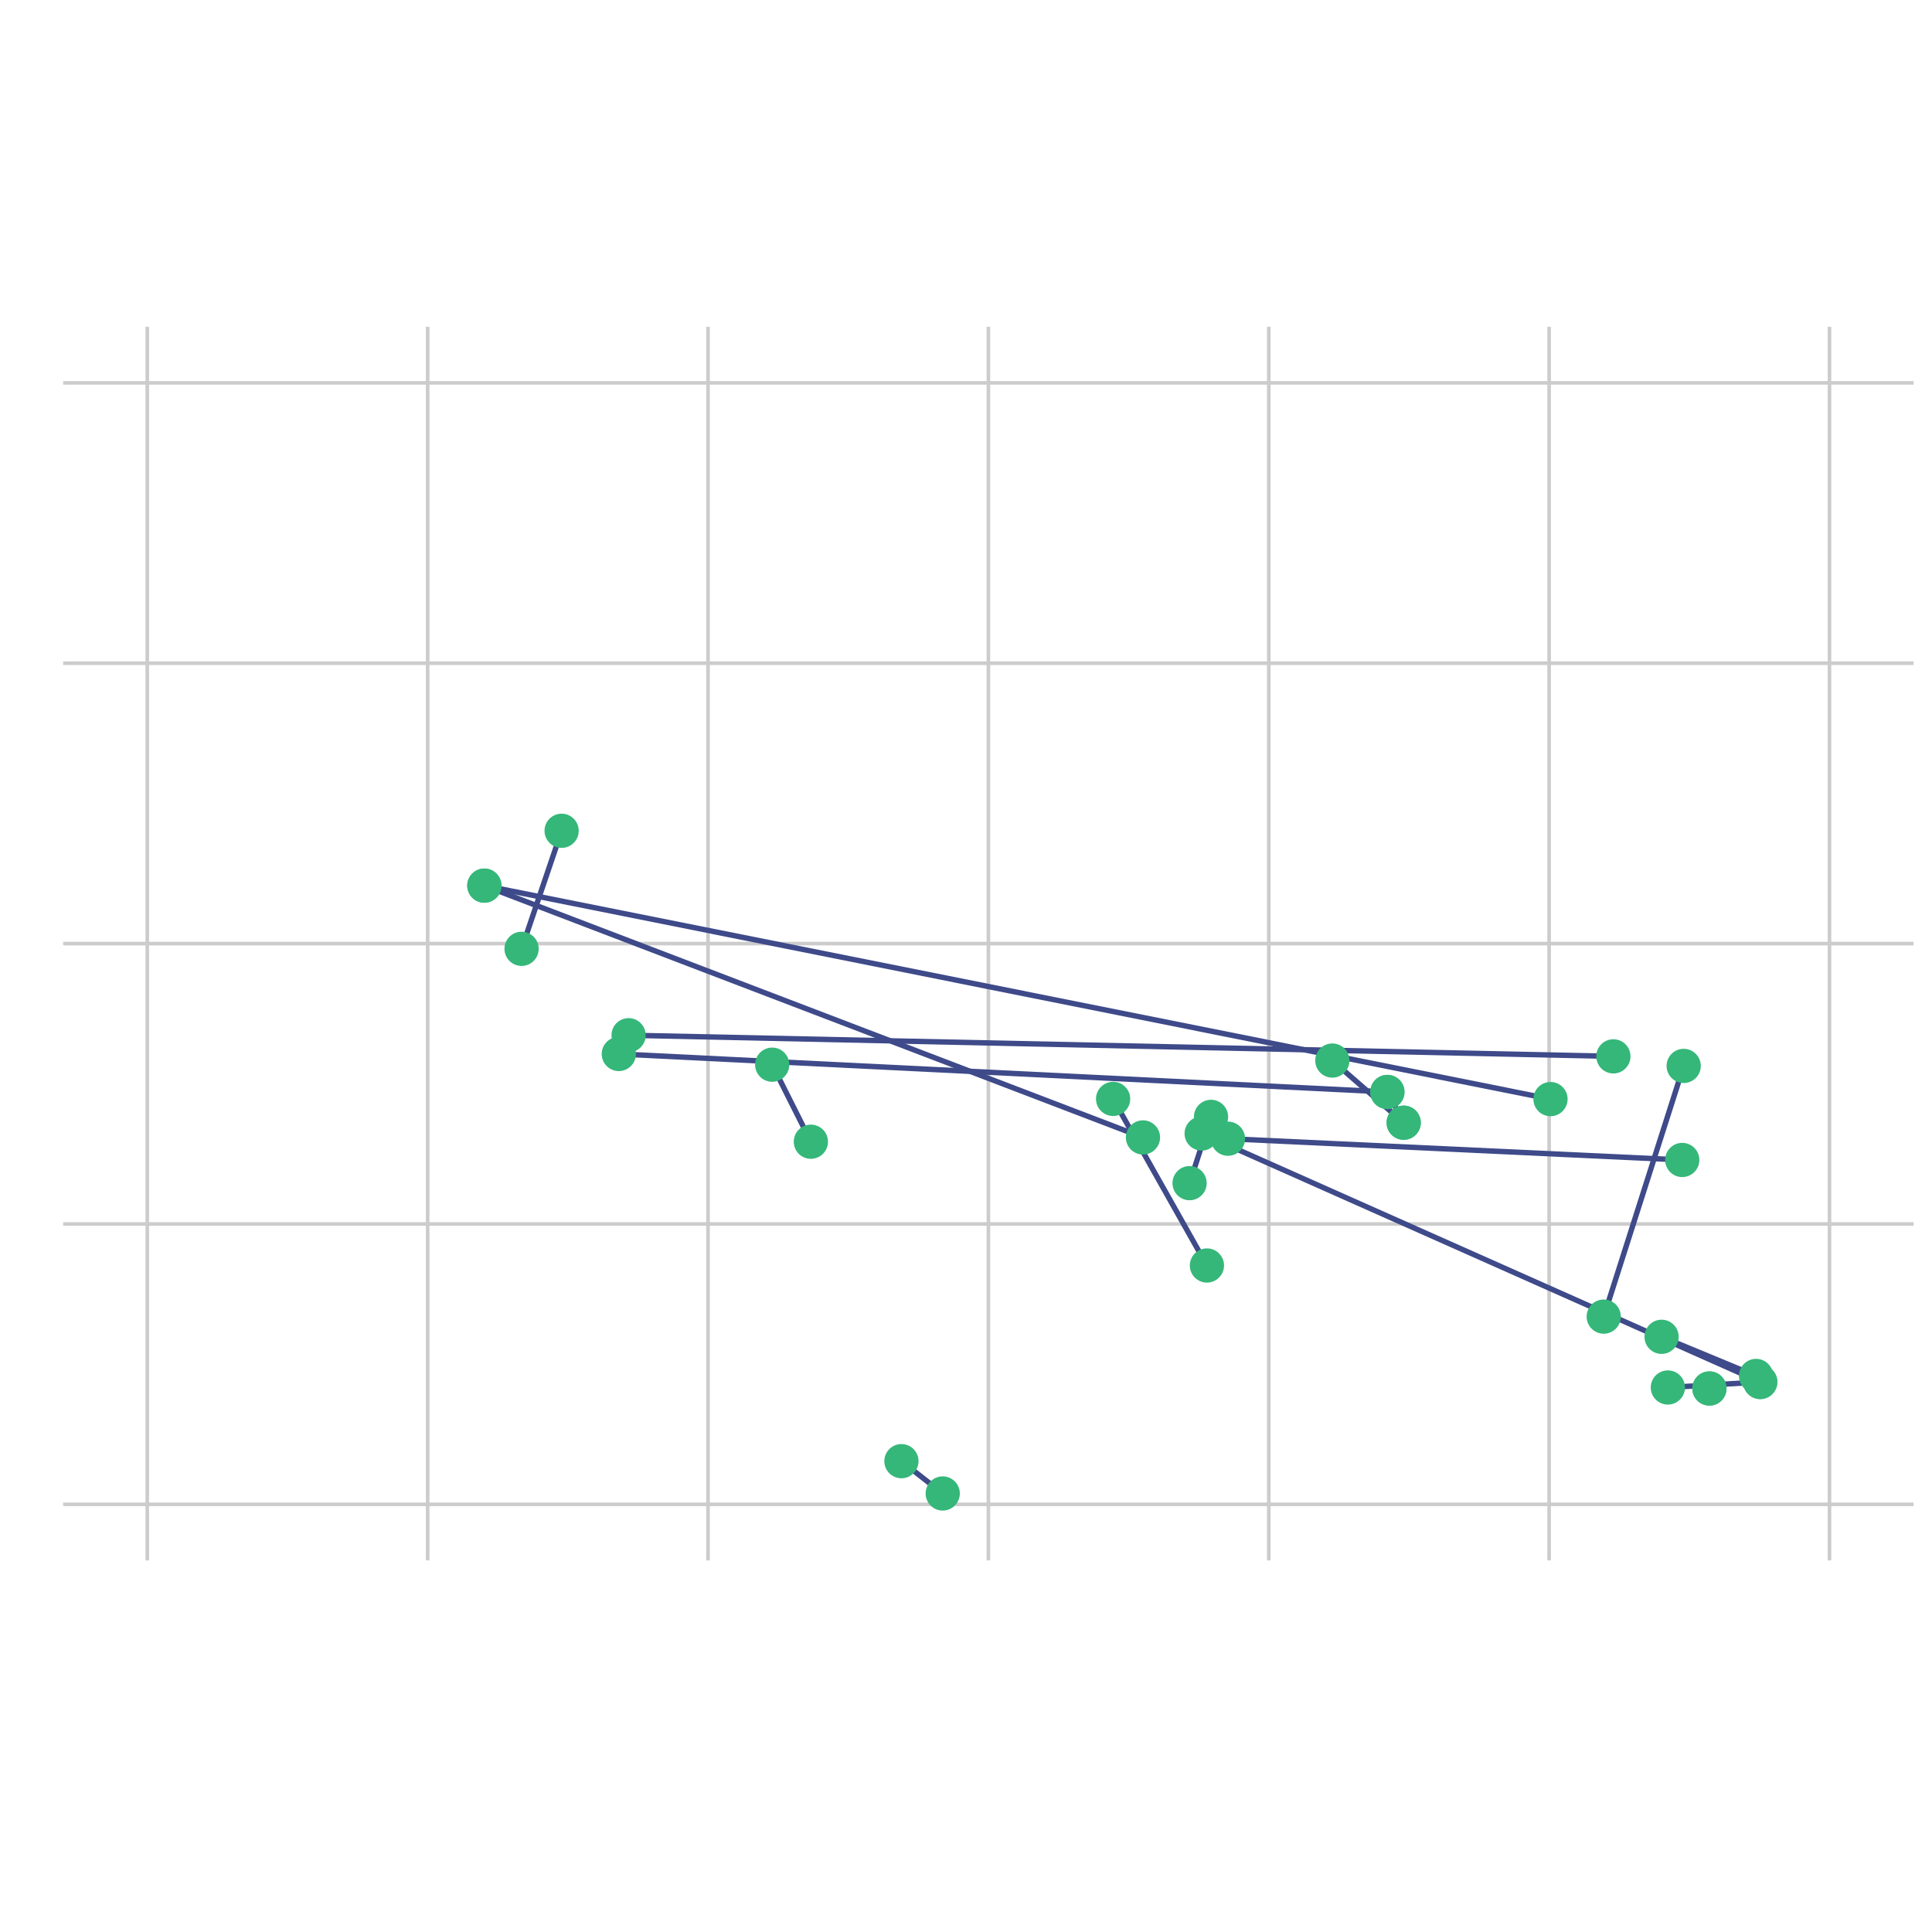
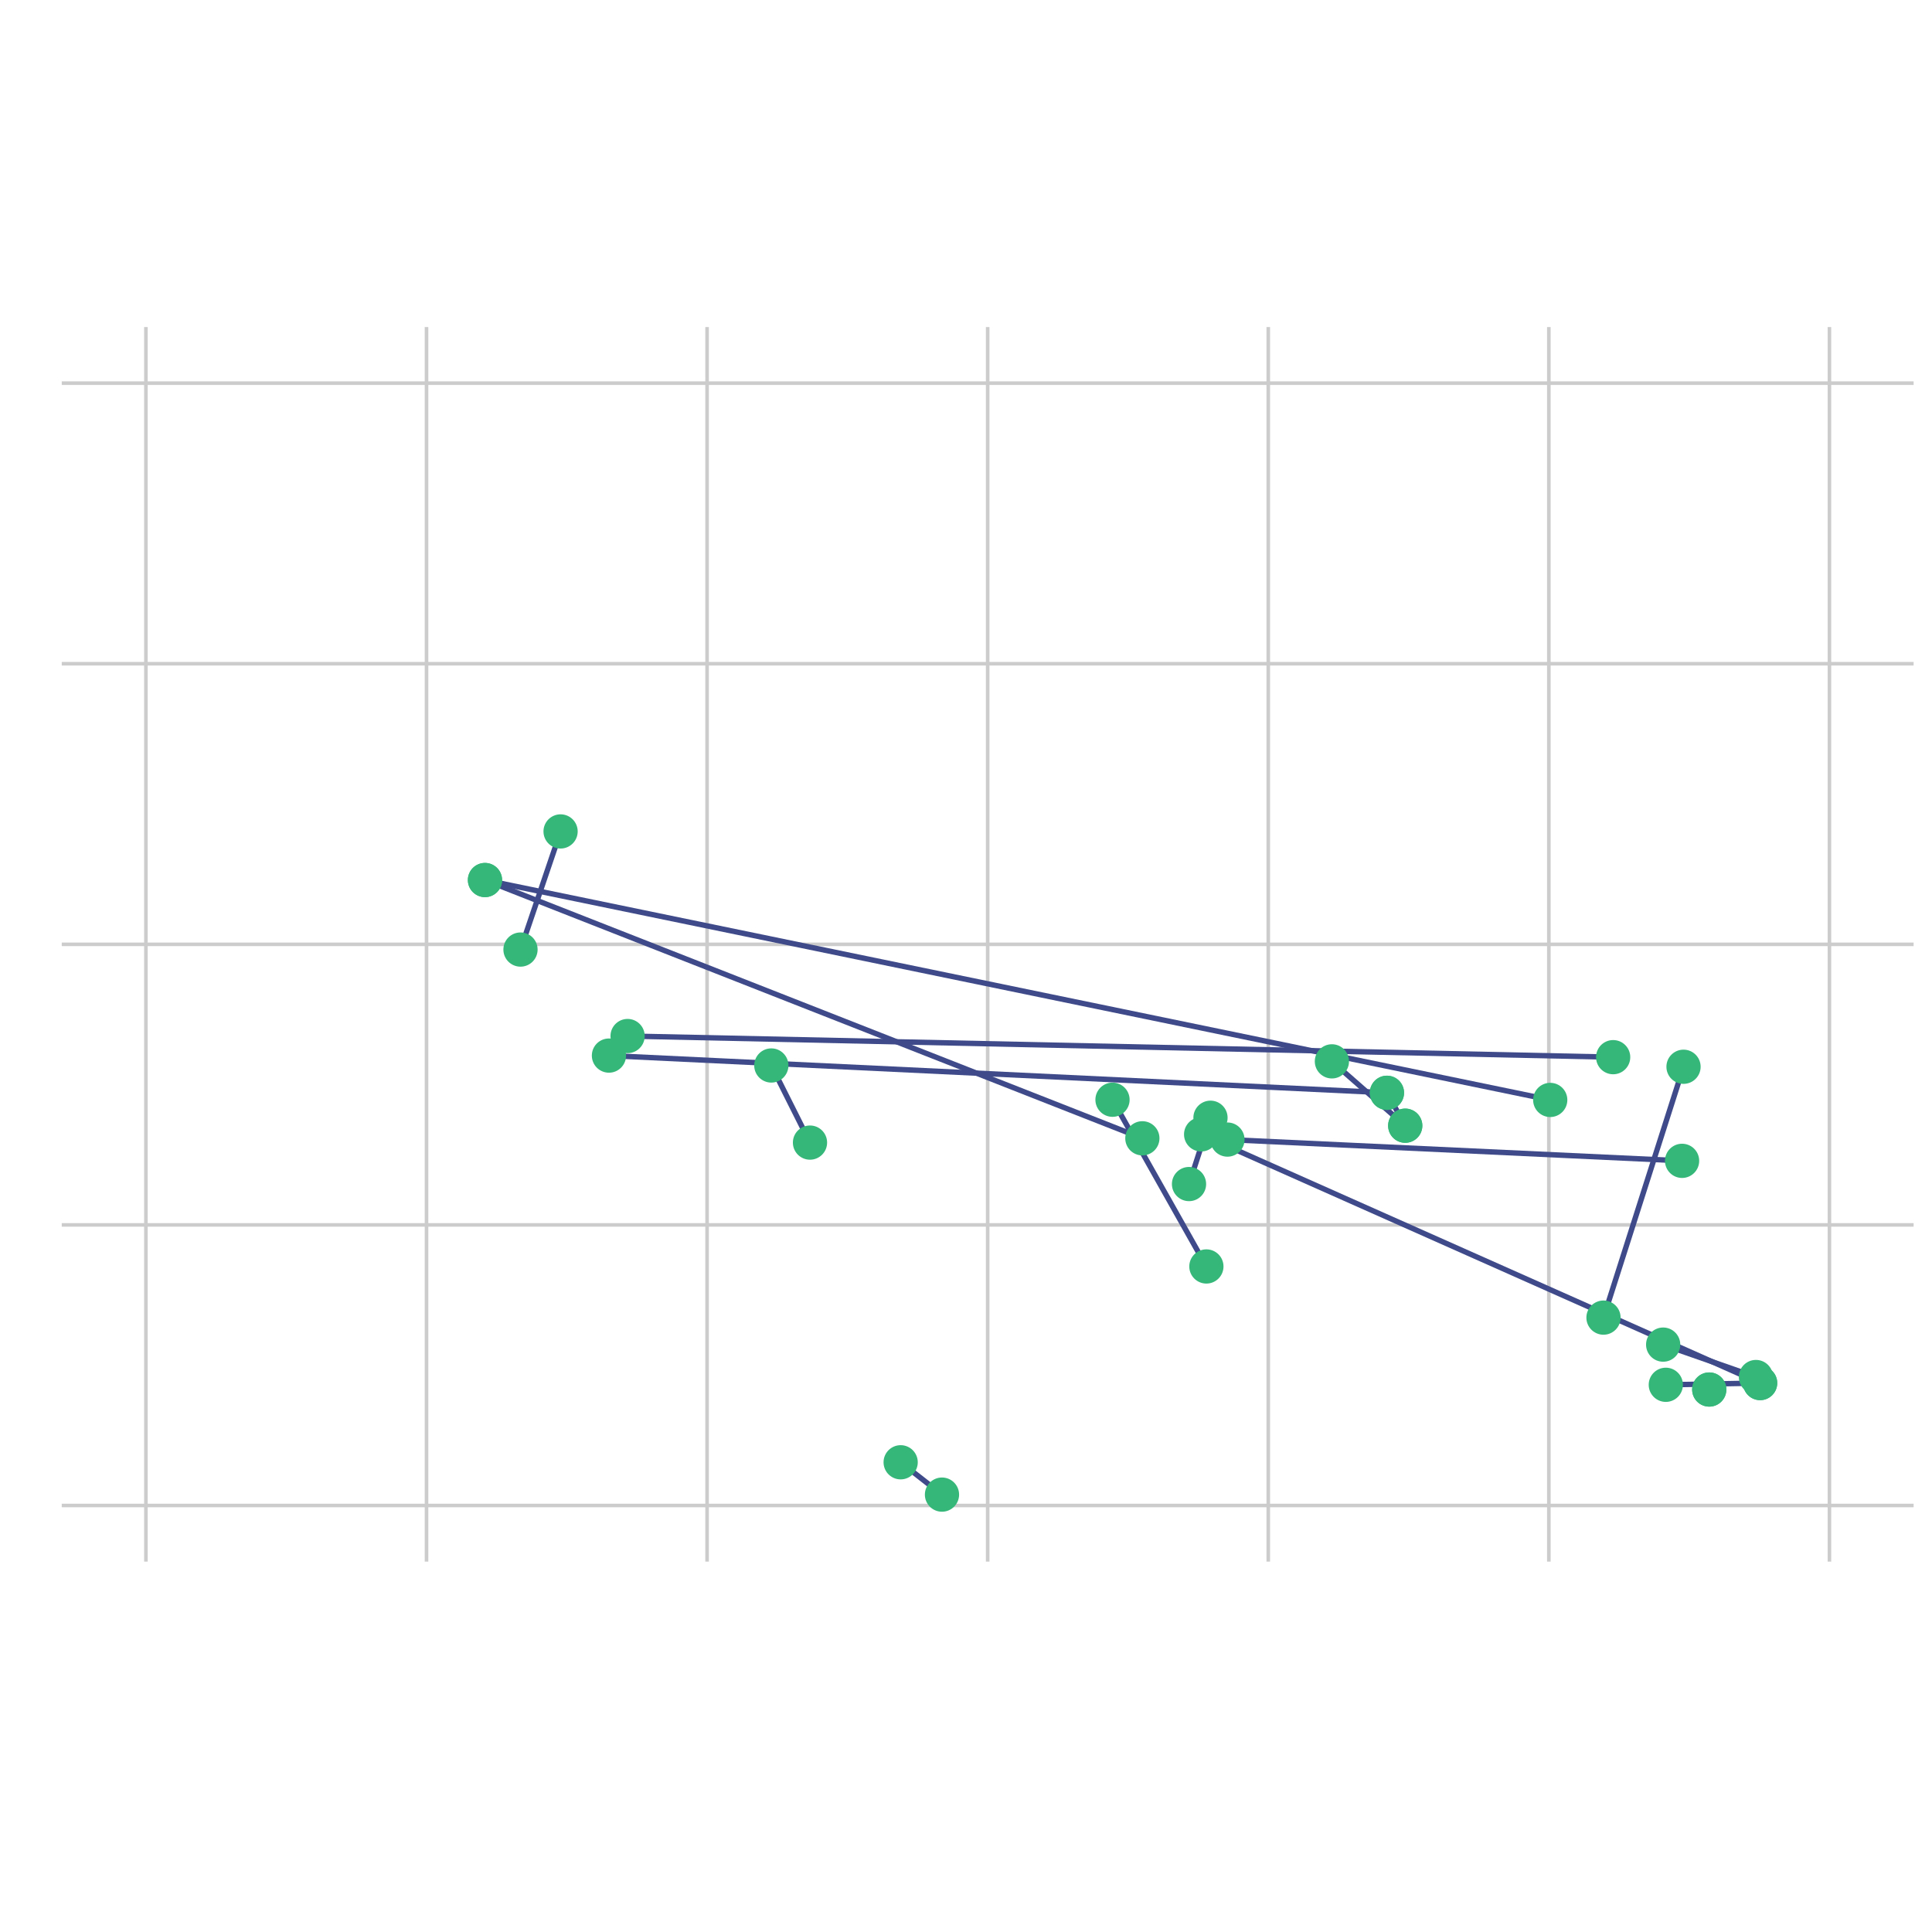
<svg xmlns="http://www.w3.org/2000/svg" viewBox="0 0 576.00 576.00">
  <defs>
    <style type="text/css">
-     line, polyline, path, rect, circle {
+     line, polyline, polygon, path, rect, circle {
      fill: none;
      stroke: #000000;
      stroke-linecap: round;
      stroke-linejoin: round;
      stroke-miterlimit: 10.00;
    }
  </style>
  </defs>
  <rect width="100%" height="100%" style="stroke: none; fill: #FFFFFF;" />
  <defs>
-     <clipPath id="cpMHw1NzZ8NDg0LjA1Mnw5MS45NDc4">
-       <rect x="0.00" y="91.95" width="576.00" height="392.10" />
+     <clipPath id="cpMC4wMHw1NzYuMDB8NDgzLjk4fDkyLjAy">
+       <rect x="0.00" y="92.02" width="576.00" height="391.96" />
    </clipPath>
  </defs>
  <defs>
-     <clipPath id="cpMHw1NzZ8NTc2fDA=">
+     <clipPath id="cpMC4wMHw1NzYuMDB8NTc2LjAwfDAuMDA=">
      <rect x="0.00" y="0.00" width="576.00" height="576.00" />
    </clipPath>
  </defs>
  <defs>
-     <clipPath id="cpMTguODMzOXw1NzAuNTIxfDQ2NS4yMTh8OTcuNDI3Mg==">
-       <rect x="18.83" y="97.43" width="551.69" height="367.79" />
+     <clipPath id="cpMTguNDF8NTcwLjUyfDQ2NS41N3w5Ny41MA==">
+       <rect x="18.41" y="97.50" width="552.11" height="368.08" />
    </clipPath>
  </defs>
-   <line x1="545.44" y1="465.22" x2="545.44" y2="97.43" style="stroke-width: 1.07; stroke: #CCCCCC; stroke-linecap: butt;" clip-path="url(#cpMTguODMzOXw1NzAuNTIxfDQ2NS4yMTh8OTcuNDI3Mg==)" />
-   <line x1="461.85" y1="465.22" x2="461.85" y2="97.43" style="stroke-width: 1.07; stroke: #CCCCCC; stroke-linecap: butt;" clip-path="url(#cpMTguODMzOXw1NzAuNTIxfDQ2NS4yMTh8OTcuNDI3Mg==)" />
-   <line x1="378.27" y1="465.22" x2="378.27" y2="97.43" style="stroke-width: 1.07; stroke: #CCCCCC; stroke-linecap: butt;" clip-path="url(#cpMTguODMzOXw1NzAuNTIxfDQ2NS4yMTh8OTcuNDI3Mg==)" />
-   <line x1="294.68" y1="465.22" x2="294.68" y2="97.43" style="stroke-width: 1.07; stroke: #CCCCCC; stroke-linecap: butt;" clip-path="url(#cpMTguODMzOXw1NzAuNTIxfDQ2NS4yMTh8OTcuNDI3Mg==)" />
-   <line x1="211.09" y1="465.22" x2="211.09" y2="97.43" style="stroke-width: 1.07; stroke: #CCCCCC; stroke-linecap: butt;" clip-path="url(#cpMTguODMzOXw1NzAuNTIxfDQ2NS4yMTh8OTcuNDI3Mg==)" />
-   <line x1="127.50" y1="465.22" x2="127.50" y2="97.43" style="stroke-width: 1.07; stroke: #CCCCCC; stroke-linecap: butt;" clip-path="url(#cpMTguODMzOXw1NzAuNTIxfDQ2NS4yMTh8OTcuNDI3Mg==)" />
-   <line x1="43.91" y1="465.22" x2="43.91" y2="97.43" style="stroke-width: 1.07; stroke: #CCCCCC; stroke-linecap: butt;" clip-path="url(#cpMTguODMzOXw1NzAuNTIxfDQ2NS4yMTh8OTcuNDI3Mg==)" />
-   <line x1="18.83" y1="114.15" x2="570.52" y2="114.15" style="stroke-width: 1.07; stroke: #CCCCCC; stroke-linecap: butt;" clip-path="url(#cpMTguODMzOXw1NzAuNTIxfDQ2NS4yMTh8OTcuNDI3Mg==)" />
-   <line x1="18.83" y1="197.73" x2="570.52" y2="197.73" style="stroke-width: 1.07; stroke: #CCCCCC; stroke-linecap: butt;" clip-path="url(#cpMTguODMzOXw1NzAuNTIxfDQ2NS4yMTh8OTcuNDI3Mg==)" />
-   <line x1="18.83" y1="281.32" x2="570.52" y2="281.32" style="stroke-width: 1.07; stroke: #CCCCCC; stroke-linecap: butt;" clip-path="url(#cpMTguODMzOXw1NzAuNTIxfDQ2NS4yMTh8OTcuNDI3Mg==)" />
-   <line x1="18.83" y1="364.91" x2="570.52" y2="364.91" style="stroke-width: 1.07; stroke: #CCCCCC; stroke-linecap: butt;" clip-path="url(#cpMTguODMzOXw1NzAuNTIxfDQ2NS4yMTh8OTcuNDI3Mg==)" />
-   <line x1="18.83" y1="448.50" x2="570.52" y2="448.50" style="stroke-width: 1.07; stroke: #CCCCCC; stroke-linecap: butt;" clip-path="url(#cpMTguODMzOXw1NzAuNTIxfDQ2NS4yMTh8OTcuNDI3Mg==)" />
-   <line x1="501.54" y1="345.83" x2="366.11" y2="339.49" style="stroke-width: 1.60; stroke: #3E4A89; stroke-linecap: butt;" clip-path="url(#cpMTguODMzOXw1NzAuNTIxfDQ2NS4yMTh8OTcuNDI3Mg==)" />
-   <line x1="481.01" y1="314.94" x2="187.41" y2="308.64" style="stroke-width: 1.60; stroke: #3E4A89; stroke-linecap: butt;" clip-path="url(#cpMTguODMzOXw1NzAuNTIxfDQ2NS4yMTh8OTcuNDI3Mg==)" />
-   <line x1="359.83" y1="377.29" x2="331.86" y2="327.62" style="stroke-width: 1.60; stroke: #3E4A89; stroke-linecap: butt;" clip-path="url(#cpMTguODMzOXw1NzAuNTIxfDQ2NS4yMTh8OTcuNDI3Mg==)" />
-   <line x1="478.13" y1="392.53" x2="501.97" y2="317.79" style="stroke-width: 1.60; stroke: #3E4A89; stroke-linecap: butt;" clip-path="url(#cpMTguODMzOXw1NzAuNTIxfDQ2NS4yMTh8OTcuNDI3Mg==)" />
-   <line x1="167.44" y1="247.69" x2="155.50" y2="282.88" style="stroke-width: 1.60; stroke: #3E4A89; stroke-linecap: butt;" clip-path="url(#cpMTguODMzOXw1NzAuNTIxfDQ2NS4yMTh8OTcuNDI3Mg==)" />
-   <line x1="144.40" y1="264.04" x2="340.76" y2="339.11" style="stroke-width: 1.60; stroke: #3E4A89; stroke-linecap: butt;" clip-path="url(#cpMTguODMzOXw1NzAuNTIxfDQ2NS4yMTh8OTcuNDI3Mg==)" />
-   <line x1="495.38" y1="398.55" x2="523.55" y2="410.22" style="stroke-width: 1.60; stroke: #3E4A89; stroke-linecap: butt;" clip-path="url(#cpMTguODMzOXw1NzAuNTIxfDQ2NS4yMTh8OTcuNDI3Mg==)" />
-   <line x1="354.66" y1="352.74" x2="361.05" y2="332.98" style="stroke-width: 1.60; stroke: #3E4A89; stroke-linecap: butt;" clip-path="url(#cpMTguODMzOXw1NzAuNTIxfDQ2NS4yMTh8OTcuNDI3Mg==)" />
-   <line x1="418.49" y1="334.72" x2="413.63" y2="325.56" style="stroke-width: 1.60; stroke: #3E4A89; stroke-linecap: butt;" clip-path="url(#cpMTguODMzOXw1NzAuNTIxfDQ2NS4yMTh8OTcuNDI3Mg==)" />
-   <line x1="418.49" y1="334.72" x2="397.22" y2="316.19" style="stroke-width: 1.60; stroke: #3E4A89; stroke-linecap: butt;" clip-path="url(#cpMTguODMzOXw1NzAuNTIxfDQ2NS4yMTh8OTcuNDI3Mg==)" />
-   <line x1="184.49" y1="314.23" x2="413.63" y2="325.56" style="stroke-width: 1.60; stroke: #3E4A89; stroke-linecap: butt;" clip-path="url(#cpMTguODMzOXw1NzAuNTIxfDQ2NS4yMTh8OTcuNDI3Mg==)" />
-   <line x1="509.64" y1="413.96" x2="509.64" y2="413.96" style="stroke-width: 1.60; stroke: #3E4A89; stroke-linecap: butt;" clip-path="url(#cpMTguODMzOXw1NzAuNTIxfDQ2NS4yMTh8OTcuNDI3Mg==)" />
-   <line x1="524.79" y1="412.02" x2="358.26" y2="337.94" style="stroke-width: 1.60; stroke: #3E4A89; stroke-linecap: butt;" clip-path="url(#cpMTguODMzOXw1NzAuNTIxfDQ2NS4yMTh8OTcuNDI3Mg==)" />
-   <line x1="281.06" y1="445.26" x2="268.75" y2="435.63" style="stroke-width: 1.60; stroke: #3E4A89; stroke-linecap: butt;" clip-path="url(#cpMTguODMzOXw1NzAuNTIxfDQ2NS4yMTh8OTcuNDI3Mg==)" />
-   <line x1="144.40" y1="264.04" x2="462.26" y2="327.68" style="stroke-width: 1.60; stroke: #3E4A89; stroke-linecap: butt;" clip-path="url(#cpMTguODMzOXw1NzAuNTIxfDQ2NS4yMTh8OTcuNDI3Mg==)" />
-   <line x1="497.25" y1="413.66" x2="524.79" y2="412.02" style="stroke-width: 1.60; stroke: #3E4A89; stroke-linecap: butt;" clip-path="url(#cpMTguODMzOXw1NzAuNTIxfDQ2NS4yMTh8OTcuNDI3Mg==)" />
-   <line x1="241.75" y1="340.39" x2="230.22" y2="317.42" style="stroke-width: 1.60; stroke: #3E4A89; stroke-linecap: butt;" clip-path="url(#cpMTguODMzOXw1NzAuNTIxfDQ2NS4yMTh8OTcuNDI3Mg==)" />
-   <circle cx="366.11" cy="339.49" r="3.56pt" style="stroke-width: 0.71; stroke: #35B779; fill: #35B779;" clip-path="url(#cpMTguODMzOXw1NzAuNTIxfDQ2NS4yMTh8OTcuNDI3Mg==)" />
-   <circle cx="523.55" cy="410.22" r="3.56pt" style="stroke-width: 0.71; stroke: #35B779; fill: #35B779;" clip-path="url(#cpMTguODMzOXw1NzAuNTIxfDQ2NS4yMTh8OTcuNDI3Mg==)" />
-   <circle cx="397.22" cy="316.19" r="3.56pt" style="stroke-width: 0.71; stroke: #35B779; fill: #35B779;" clip-path="url(#cpMTguODMzOXw1NzAuNTIxfDQ2NS4yMTh8OTcuNDI3Mg==)" />
-   <circle cx="358.26" cy="337.94" r="3.56pt" style="stroke-width: 0.71; stroke: #35B779; fill: #35B779;" clip-path="url(#cpMTguODMzOXw1NzAuNTIxfDQ2NS4yMTh8OTcuNDI3Mg==)" />
-   <circle cx="187.41" cy="308.64" r="3.56pt" style="stroke-width: 0.71; stroke: #35B779; fill: #35B779;" clip-path="url(#cpMTguODMzOXw1NzAuNTIxfDQ2NS4yMTh8OTcuNDI3Mg==)" />
-   <circle cx="462.26" cy="327.68" r="3.56pt" style="stroke-width: 0.71; stroke: #35B779; fill: #35B779;" clip-path="url(#cpMTguODMzOXw1NzAuNTIxfDQ2NS4yMTh8OTcuNDI3Mg==)" />
-   <circle cx="331.86" cy="327.62" r="3.56pt" style="stroke-width: 0.71; stroke: #35B779; fill: #35B779;" clip-path="url(#cpMTguODMzOXw1NzAuNTIxfDQ2NS4yMTh8OTcuNDI3Mg==)" />
-   <circle cx="501.97" cy="317.79" r="3.56pt" style="stroke-width: 0.71; stroke: #35B779; fill: #35B779;" clip-path="url(#cpMTguODMzOXw1NzAuNTIxfDQ2NS4yMTh8OTcuNDI3Mg==)" />
-   <circle cx="230.22" cy="317.42" r="3.56pt" style="stroke-width: 0.71; stroke: #35B779; fill: #35B779;" clip-path="url(#cpMTguODMzOXw1NzAuNTIxfDQ2NS4yMTh8OTcuNDI3Mg==)" />
-   <circle cx="155.50" cy="282.88" r="3.56pt" style="stroke-width: 0.71; stroke: #35B779; fill: #35B779;" clip-path="url(#cpMTguODMzOXw1NzAuNTIxfDQ2NS4yMTh8OTcuNDI3Mg==)" />
-   <circle cx="501.54" cy="345.83" r="3.56pt" style="stroke-width: 0.71; stroke: #35B779; fill: #35B779;" clip-path="url(#cpMTguODMzOXw1NzAuNTIxfDQ2NS4yMTh8OTcuNDI3Mg==)" />
-   <circle cx="481.01" cy="314.94" r="3.56pt" style="stroke-width: 0.71; stroke: #35B779; fill: #35B779;" clip-path="url(#cpMTguODMzOXw1NzAuNTIxfDQ2NS4yMTh8OTcuNDI3Mg==)" />
-   <circle cx="359.83" cy="377.29" r="3.56pt" style="stroke-width: 0.71; stroke: #35B779; fill: #35B779;" clip-path="url(#cpMTguODMzOXw1NzAuNTIxfDQ2NS4yMTh8OTcuNDI3Mg==)" />
-   <circle cx="478.13" cy="392.53" r="3.56pt" style="stroke-width: 0.71; stroke: #35B779; fill: #35B779;" clip-path="url(#cpMTguODMzOXw1NzAuNTIxfDQ2NS4yMTh8OTcuNDI3Mg==)" />
-   <circle cx="167.44" cy="247.69" r="3.56pt" style="stroke-width: 0.71; stroke: #35B779; fill: #35B779;" clip-path="url(#cpMTguODMzOXw1NzAuNTIxfDQ2NS4yMTh8OTcuNDI3Mg==)" />
-   <circle cx="340.76" cy="339.11" r="3.56pt" style="stroke-width: 0.71; stroke: #35B779; fill: #35B779;" clip-path="url(#cpMTguODMzOXw1NzAuNTIxfDQ2NS4yMTh8OTcuNDI3Mg==)" />
-   <circle cx="361.05" cy="332.98" r="3.56pt" style="stroke-width: 0.71; stroke: #35B779; fill: #35B779;" clip-path="url(#cpMTguODMzOXw1NzAuNTIxfDQ2NS4yMTh8OTcuNDI3Mg==)" />
-   <circle cx="413.63" cy="325.56" r="3.56pt" style="stroke-width: 0.71; stroke: #35B779; fill: #35B779;" clip-path="url(#cpMTguODMzOXw1NzAuNTIxfDQ2NS4yMTh8OTcuNDI3Mg==)" />
-   <circle cx="413.63" cy="325.56" r="3.56pt" style="stroke-width: 0.71; stroke: #35B779; fill: #35B779;" clip-path="url(#cpMTguODMzOXw1NzAuNTIxfDQ2NS4yMTh8OTcuNDI3Mg==)" />
-   <circle cx="509.64" cy="413.96" r="3.56pt" style="stroke-width: 0.71; stroke: #35B779; fill: #35B779;" clip-path="url(#cpMTguODMzOXw1NzAuNTIxfDQ2NS4yMTh8OTcuNDI3Mg==)" />
-   <circle cx="268.75" cy="435.63" r="3.56pt" style="stroke-width: 0.71; stroke: #35B779; fill: #35B779;" clip-path="url(#cpMTguODMzOXw1NzAuNTIxfDQ2NS4yMTh8OTcuNDI3Mg==)" />
-   <circle cx="524.79" cy="412.02" r="3.56pt" style="stroke-width: 0.71; stroke: #35B779; fill: #35B779;" clip-path="url(#cpMTguODMzOXw1NzAuNTIxfDQ2NS4yMTh8OTcuNDI3Mg==)" />
-   <circle cx="144.40" cy="264.04" r="3.56pt" style="stroke-width: 0.71; stroke: #35B779; fill: #35B779;" clip-path="url(#cpMTguODMzOXw1NzAuNTIxfDQ2NS4yMTh8OTcuNDI3Mg==)" />
-   <circle cx="495.38" cy="398.55" r="3.56pt" style="stroke-width: 0.71; stroke: #35B779; fill: #35B779;" clip-path="url(#cpMTguODMzOXw1NzAuNTIxfDQ2NS4yMTh8OTcuNDI3Mg==)" />
-   <circle cx="354.66" cy="352.74" r="3.56pt" style="stroke-width: 0.71; stroke: #35B779; fill: #35B779;" clip-path="url(#cpMTguODMzOXw1NzAuNTIxfDQ2NS4yMTh8OTcuNDI3Mg==)" />
-   <circle cx="418.49" cy="334.72" r="3.56pt" style="stroke-width: 0.71; stroke: #35B779; fill: #35B779;" clip-path="url(#cpMTguODMzOXw1NzAuNTIxfDQ2NS4yMTh8OTcuNDI3Mg==)" />
-   <circle cx="418.49" cy="334.72" r="3.56pt" style="stroke-width: 0.71; stroke: #35B779; fill: #35B779;" clip-path="url(#cpMTguODMzOXw1NzAuNTIxfDQ2NS4yMTh8OTcuNDI3Mg==)" />
-   <circle cx="184.49" cy="314.23" r="3.56pt" style="stroke-width: 0.71; stroke: #35B779; fill: #35B779;" clip-path="url(#cpMTguODMzOXw1NzAuNTIxfDQ2NS4yMTh8OTcuNDI3Mg==)" />
-   <circle cx="509.64" cy="413.96" r="3.56pt" style="stroke-width: 0.71; stroke: #35B779; fill: #35B779;" clip-path="url(#cpMTguODMzOXw1NzAuNTIxfDQ2NS4yMTh8OTcuNDI3Mg==)" />
-   <circle cx="524.79" cy="412.02" r="3.56pt" style="stroke-width: 0.71; stroke: #35B779; fill: #35B779;" clip-path="url(#cpMTguODMzOXw1NzAuNTIxfDQ2NS4yMTh8OTcuNDI3Mg==)" />
-   <circle cx="281.06" cy="445.26" r="3.56pt" style="stroke-width: 0.71; stroke: #35B779; fill: #35B779;" clip-path="url(#cpMTguODMzOXw1NzAuNTIxfDQ2NS4yMTh8OTcuNDI3Mg==)" />
-   <circle cx="144.40" cy="264.04" r="3.56pt" style="stroke-width: 0.71; stroke: #35B779; fill: #35B779;" clip-path="url(#cpMTguODMzOXw1NzAuNTIxfDQ2NS4yMTh8OTcuNDI3Mg==)" />
-   <circle cx="497.25" cy="413.66" r="3.56pt" style="stroke-width: 0.71; stroke: #35B779; fill: #35B779;" clip-path="url(#cpMTguODMzOXw1NzAuNTIxfDQ2NS4yMTh8OTcuNDI3Mg==)" />
-   <circle cx="241.75" cy="340.39" r="3.56pt" style="stroke-width: 0.71; stroke: #35B779; fill: #35B779;" clip-path="url(#cpMTguODMzOXw1NzAuNTIxfDQ2NS4yMTh8OTcuNDI3Mg==)" />
+   <line x1="545.42" y1="465.57" x2="545.42" y2="97.50" style="stroke-width: 1.07; stroke: #CCCCCC; stroke-linecap: butt;" clip-path="url(#cpMTguNDF8NTcwLjUyfDQ2NS41N3w5Ny41MA==)" />
+   <line x1="461.77" y1="465.57" x2="461.77" y2="97.50" style="stroke-width: 1.07; stroke: #CCCCCC; stroke-linecap: butt;" clip-path="url(#cpMTguNDF8NTcwLjUyfDQ2NS41N3w5Ny41MA==)" />
+   <line x1="378.12" y1="465.57" x2="378.12" y2="97.50" style="stroke-width: 1.07; stroke: #CCCCCC; stroke-linecap: butt;" clip-path="url(#cpMTguNDF8NTcwLjUyfDQ2NS41N3w5Ny41MA==)" />
+   <line x1="294.46" y1="465.57" x2="294.46" y2="97.50" style="stroke-width: 1.07; stroke: #CCCCCC; stroke-linecap: butt;" clip-path="url(#cpMTguNDF8NTcwLjUyfDQ2NS41N3w5Ny41MA==)" />
+   <line x1="210.81" y1="465.57" x2="210.81" y2="97.50" style="stroke-width: 1.07; stroke: #CCCCCC; stroke-linecap: butt;" clip-path="url(#cpMTguNDF8NTcwLjUyfDQ2NS41N3w5Ny41MA==)" />
+   <line x1="127.16" y1="465.57" x2="127.16" y2="97.50" style="stroke-width: 1.07; stroke: #CCCCCC; stroke-linecap: butt;" clip-path="url(#cpMTguNDF8NTcwLjUyfDQ2NS41N3w5Ny41MA==)" />
+   <line x1="43.50" y1="465.57" x2="43.50" y2="97.50" style="stroke-width: 1.07; stroke: #CCCCCC; stroke-linecap: butt;" clip-path="url(#cpMTguNDF8NTcwLjUyfDQ2NS41N3w5Ny41MA==)" />
+   <line x1="18.41" y1="114.23" x2="570.52" y2="114.23" style="stroke-width: 1.07; stroke: #CCCCCC; stroke-linecap: butt;" clip-path="url(#cpMTguNDF8NTcwLjUyfDQ2NS41N3w5Ny41MA==)" />
+   <line x1="18.41" y1="197.88" x2="570.52" y2="197.88" style="stroke-width: 1.07; stroke: #CCCCCC; stroke-linecap: butt;" clip-path="url(#cpMTguNDF8NTcwLjUyfDQ2NS41N3w5Ny41MA==)" />
+   <line x1="18.41" y1="281.54" x2="570.52" y2="281.54" style="stroke-width: 1.07; stroke: #CCCCCC; stroke-linecap: butt;" clip-path="url(#cpMTguNDF8NTcwLjUyfDQ2NS41N3w5Ny41MA==)" />
+   <line x1="18.41" y1="365.19" x2="570.52" y2="365.19" style="stroke-width: 1.07; stroke: #CCCCCC; stroke-linecap: butt;" clip-path="url(#cpMTguNDF8NTcwLjUyfDQ2NS41N3w5Ny41MA==)" />
+   <line x1="18.41" y1="448.84" x2="570.52" y2="448.84" style="stroke-width: 1.07; stroke: #CCCCCC; stroke-linecap: butt;" clip-path="url(#cpMTguNDF8NTcwLjUyfDQ2NS41N3w5Ny41MA==)" />
+   <line x1="501.49" y1="346.09" x2="365.95" y2="339.75" style="stroke-width: 1.60; stroke: #3E4A89; stroke-linecap: butt;" clip-path="url(#cpMTguNDF8NTcwLjUyfDQ2NS41N3w5Ny41MA==)" />
+   <line x1="480.94" y1="315.18" x2="187.11" y2="308.88" style="stroke-width: 1.60; stroke: #3E4A89; stroke-linecap: butt;" clip-path="url(#cpMTguNDF8NTcwLjUyfDQ2NS41N3w5Ny41MA==)" />
+   <line x1="359.67" y1="377.58" x2="331.68" y2="327.87" style="stroke-width: 1.60; stroke: #3E4A89; stroke-linecap: butt;" clip-path="url(#cpMTguNDF8NTcwLjUyfDQ2NS41N3w5Ny41MA==)" />
+   <line x1="478.06" y1="392.83" x2="501.92" y2="318.04" style="stroke-width: 1.60; stroke: #3E4A89; stroke-linecap: butt;" clip-path="url(#cpMTguNDF8NTcwLjUyfDQ2NS41N3w5Ny41MA==)" />
+   <line x1="167.13" y1="247.88" x2="155.18" y2="283.10" style="stroke-width: 1.60; stroke: #3E4A89; stroke-linecap: butt;" clip-path="url(#cpMTguNDF8NTcwLjUyfDQ2NS41N3w5Ny41MA==)" />
+   <line x1="144.59" y1="262.37" x2="340.58" y2="339.37" style="stroke-width: 1.60; stroke: #3E4A89; stroke-linecap: butt;" clip-path="url(#cpMTguNDF8NTcwLjUyfDQ2NS41N3w5Ny41MA==)" />
+   <line x1="495.85" y1="400.88" x2="523.51" y2="410.54" style="stroke-width: 1.60; stroke: #3E4A89; stroke-linecap: butt;" clip-path="url(#cpMTguNDF8NTcwLjUyfDQ2NS41N3w5Ny41MA==)" />
+   <line x1="354.49" y1="353.01" x2="360.89" y2="333.24" style="stroke-width: 1.60; stroke: #3E4A89; stroke-linecap: butt;" clip-path="url(#cpMTguNDF8NTcwLjUyfDQ2NS41N3w5Ny41MA==)" />
+   <line x1="418.95" y1="335.61" x2="413.50" y2="325.80" style="stroke-width: 1.60; stroke: #3E4A89; stroke-linecap: butt;" clip-path="url(#cpMTguNDF8NTcwLjUyfDQ2NS41N3w5Ny41MA==)" />
+   <line x1="418.95" y1="335.61" x2="397.09" y2="316.43" style="stroke-width: 1.60; stroke: #3E4A89; stroke-linecap: butt;" clip-path="url(#cpMTguNDF8NTcwLjUyfDQ2NS41N3w5Ny41MA==)" />
+   <line x1="181.55" y1="314.71" x2="413.50" y2="325.80" style="stroke-width: 1.60; stroke: #3E4A89; stroke-linecap: butt;" clip-path="url(#cpMTguNDF8NTcwLjUyfDQ2NS41N3w5Ny41MA==)" />
+   <line x1="509.59" y1="414.27" x2="509.59" y2="414.27" style="stroke-width: 1.60; stroke: #3E4A89; stroke-linecap: butt;" clip-path="url(#cpMTguNDF8NTcwLjUyfDQ2NS41N3w5Ny41MA==)" />
+   <line x1="524.76" y1="412.34" x2="358.10" y2="338.20" style="stroke-width: 1.60; stroke: #3E4A89; stroke-linecap: butt;" clip-path="url(#cpMTguNDF8NTcwLjUyfDQ2NS41N3w5Ny41MA==)" />
+   <line x1="280.84" y1="445.60" x2="268.52" y2="435.96" style="stroke-width: 1.60; stroke: #3E4A89; stroke-linecap: butt;" clip-path="url(#cpMTguNDF8NTcwLjUyfDQ2NS41N3w5Ny41MA==)" />
+   <line x1="144.59" y1="262.37" x2="462.18" y2="327.93" style="stroke-width: 1.60; stroke: #3E4A89; stroke-linecap: butt;" clip-path="url(#cpMTguNDF8NTcwLjUyfDQ2NS41N3w5Ny41MA==)" />
+   <line x1="496.64" y1="412.86" x2="524.76" y2="412.34" style="stroke-width: 1.60; stroke: #3E4A89; stroke-linecap: butt;" clip-path="url(#cpMTguNDF8NTcwLjUyfDQ2NS41N3w5Ny41MA==)" />
+   <line x1="241.49" y1="340.65" x2="229.96" y2="317.66" style="stroke-width: 1.60; stroke: #3E4A89; stroke-linecap: butt;" clip-path="url(#cpMTguNDF8NTcwLjUyfDQ2NS41N3w5Ny41MA==)" />
+   <circle cx="365.95" cy="339.75" r="3.56pt" style="stroke-width: 0.71; stroke: #35B779; fill: #35B779;" clip-path="url(#cpMTguNDF8NTcwLjUyfDQ2NS41N3w5Ny41MA==)" />
+   <circle cx="523.51" cy="410.54" r="3.56pt" style="stroke-width: 0.71; stroke: #35B779; fill: #35B779;" clip-path="url(#cpMTguNDF8NTcwLjUyfDQ2NS41N3w5Ny41MA==)" />
+   <circle cx="397.09" cy="316.43" r="3.56pt" style="stroke-width: 0.71; stroke: #35B779; fill: #35B779;" clip-path="url(#cpMTguNDF8NTcwLjUyfDQ2NS41N3w5Ny41MA==)" />
+   <circle cx="358.10" cy="338.20" r="3.56pt" style="stroke-width: 0.71; stroke: #35B779; fill: #35B779;" clip-path="url(#cpMTguNDF8NTcwLjUyfDQ2NS41N3w5Ny41MA==)" />
+   <circle cx="187.11" cy="308.88" r="3.56pt" style="stroke-width: 0.71; stroke: #35B779; fill: #35B779;" clip-path="url(#cpMTguNDF8NTcwLjUyfDQ2NS41N3w5Ny41MA==)" />
+   <circle cx="462.18" cy="327.93" r="3.56pt" style="stroke-width: 0.71; stroke: #35B779; fill: #35B779;" clip-path="url(#cpMTguNDF8NTcwLjUyfDQ2NS41N3w5Ny41MA==)" />
+   <circle cx="331.68" cy="327.87" r="3.56pt" style="stroke-width: 0.71; stroke: #35B779; fill: #35B779;" clip-path="url(#cpMTguNDF8NTcwLjUyfDQ2NS41N3w5Ny41MA==)" />
+   <circle cx="501.92" cy="318.04" r="3.56pt" style="stroke-width: 0.71; stroke: #35B779; fill: #35B779;" clip-path="url(#cpMTguNDF8NTcwLjUyfDQ2NS41N3w5Ny41MA==)" />
+   <circle cx="229.96" cy="317.66" r="3.56pt" style="stroke-width: 0.71; stroke: #35B779; fill: #35B779;" clip-path="url(#cpMTguNDF8NTcwLjUyfDQ2NS41N3w5Ny41MA==)" />
+   <circle cx="155.18" cy="283.10" r="3.56pt" style="stroke-width: 0.71; stroke: #35B779; fill: #35B779;" clip-path="url(#cpMTguNDF8NTcwLjUyfDQ2NS41N3w5Ny41MA==)" />
+   <circle cx="501.49" cy="346.09" r="3.56pt" style="stroke-width: 0.71; stroke: #35B779; fill: #35B779;" clip-path="url(#cpMTguNDF8NTcwLjUyfDQ2NS41N3w5Ny41MA==)" />
+   <circle cx="480.94" cy="315.18" r="3.56pt" style="stroke-width: 0.71; stroke: #35B779; fill: #35B779;" clip-path="url(#cpMTguNDF8NTcwLjUyfDQ2NS41N3w5Ny41MA==)" />
+   <circle cx="359.67" cy="377.58" r="3.56pt" style="stroke-width: 0.71; stroke: #35B779; fill: #35B779;" clip-path="url(#cpMTguNDF8NTcwLjUyfDQ2NS41N3w5Ny41MA==)" />
+   <circle cx="478.06" cy="392.83" r="3.56pt" style="stroke-width: 0.71; stroke: #35B779; fill: #35B779;" clip-path="url(#cpMTguNDF8NTcwLjUyfDQ2NS41N3w5Ny41MA==)" />
+   <circle cx="167.13" cy="247.88" r="3.56pt" style="stroke-width: 0.71; stroke: #35B779; fill: #35B779;" clip-path="url(#cpMTguNDF8NTcwLjUyfDQ2NS41N3w5Ny41MA==)" />
+   <circle cx="340.58" cy="339.37" r="3.56pt" style="stroke-width: 0.71; stroke: #35B779; fill: #35B779;" clip-path="url(#cpMTguNDF8NTcwLjUyfDQ2NS41N3w5Ny41MA==)" />
+   <circle cx="360.89" cy="333.24" r="3.56pt" style="stroke-width: 0.71; stroke: #35B779; fill: #35B779;" clip-path="url(#cpMTguNDF8NTcwLjUyfDQ2NS41N3w5Ny41MA==)" />
+   <circle cx="413.50" cy="325.80" r="3.56pt" style="stroke-width: 0.71; stroke: #35B779; fill: #35B779;" clip-path="url(#cpMTguNDF8NTcwLjUyfDQ2NS41N3w5Ny41MA==)" />
+   <circle cx="413.50" cy="325.80" r="3.56pt" style="stroke-width: 0.71; stroke: #35B779; fill: #35B779;" clip-path="url(#cpMTguNDF8NTcwLjUyfDQ2NS41N3w5Ny41MA==)" />
+   <circle cx="509.59" cy="414.27" r="3.56pt" style="stroke-width: 0.71; stroke: #35B779; fill: #35B779;" clip-path="url(#cpMTguNDF8NTcwLjUyfDQ2NS41N3w5Ny41MA==)" />
+   <circle cx="268.52" cy="435.96" r="3.56pt" style="stroke-width: 0.71; stroke: #35B779; fill: #35B779;" clip-path="url(#cpMTguNDF8NTcwLjUyfDQ2NS41N3w5Ny41MA==)" />
+   <circle cx="524.76" cy="412.34" r="3.56pt" style="stroke-width: 0.71; stroke: #35B779; fill: #35B779;" clip-path="url(#cpMTguNDF8NTcwLjUyfDQ2NS41N3w5Ny41MA==)" />
+   <circle cx="144.59" cy="262.37" r="3.56pt" style="stroke-width: 0.71; stroke: #35B779; fill: #35B779;" clip-path="url(#cpMTguNDF8NTcwLjUyfDQ2NS41N3w5Ny41MA==)" />
+   <circle cx="495.85" cy="400.88" r="3.56pt" style="stroke-width: 0.71; stroke: #35B779; fill: #35B779;" clip-path="url(#cpMTguNDF8NTcwLjUyfDQ2NS41N3w5Ny41MA==)" />
+   <circle cx="354.49" cy="353.01" r="3.56pt" style="stroke-width: 0.71; stroke: #35B779; fill: #35B779;" clip-path="url(#cpMTguNDF8NTcwLjUyfDQ2NS41N3w5Ny41MA==)" />
+   <circle cx="418.95" cy="335.61" r="3.56pt" style="stroke-width: 0.71; stroke: #35B779; fill: #35B779;" clip-path="url(#cpMTguNDF8NTcwLjUyfDQ2NS41N3w5Ny41MA==)" />
+   <circle cx="418.95" cy="335.61" r="3.56pt" style="stroke-width: 0.71; stroke: #35B779; fill: #35B779;" clip-path="url(#cpMTguNDF8NTcwLjUyfDQ2NS41N3w5Ny41MA==)" />
+   <circle cx="181.55" cy="314.71" r="3.56pt" style="stroke-width: 0.71; stroke: #35B779; fill: #35B779;" clip-path="url(#cpMTguNDF8NTcwLjUyfDQ2NS41N3w5Ny41MA==)" />
+   <circle cx="509.59" cy="414.27" r="3.56pt" style="stroke-width: 0.71; stroke: #35B779; fill: #35B779;" clip-path="url(#cpMTguNDF8NTcwLjUyfDQ2NS41N3w5Ny41MA==)" />
+   <circle cx="524.76" cy="412.34" r="3.56pt" style="stroke-width: 0.71; stroke: #35B779; fill: #35B779;" clip-path="url(#cpMTguNDF8NTcwLjUyfDQ2NS41N3w5Ny41MA==)" />
+   <circle cx="280.84" cy="445.60" r="3.56pt" style="stroke-width: 0.71; stroke: #35B779; fill: #35B779;" clip-path="url(#cpMTguNDF8NTcwLjUyfDQ2NS41N3w5Ny41MA==)" />
+   <circle cx="144.59" cy="262.37" r="3.56pt" style="stroke-width: 0.71; stroke: #35B779; fill: #35B779;" clip-path="url(#cpMTguNDF8NTcwLjUyfDQ2NS41N3w5Ny41MA==)" />
+   <circle cx="496.64" cy="412.86" r="3.56pt" style="stroke-width: 0.71; stroke: #35B779; fill: #35B779;" clip-path="url(#cpMTguNDF8NTcwLjUyfDQ2NS41N3w5Ny41MA==)" />
+   <circle cx="241.49" cy="340.65" r="3.56pt" style="stroke-width: 0.71; stroke: #35B779; fill: #35B779;" clip-path="url(#cpMTguNDF8NTcwLjUyfDQ2NS41N3w5Ny41MA==)" />
  <defs>
-     <clipPath id="cpMHw1NzZ8NTc2fDA=">
+     <clipPath id="cpMC4wMHw1NzYuMDB8NTc2LjAwfDAuMDA=">
      <rect x="0.00" y="0.00" width="576.00" height="576.00" />
    </clipPath>
  </defs>
</svg>
